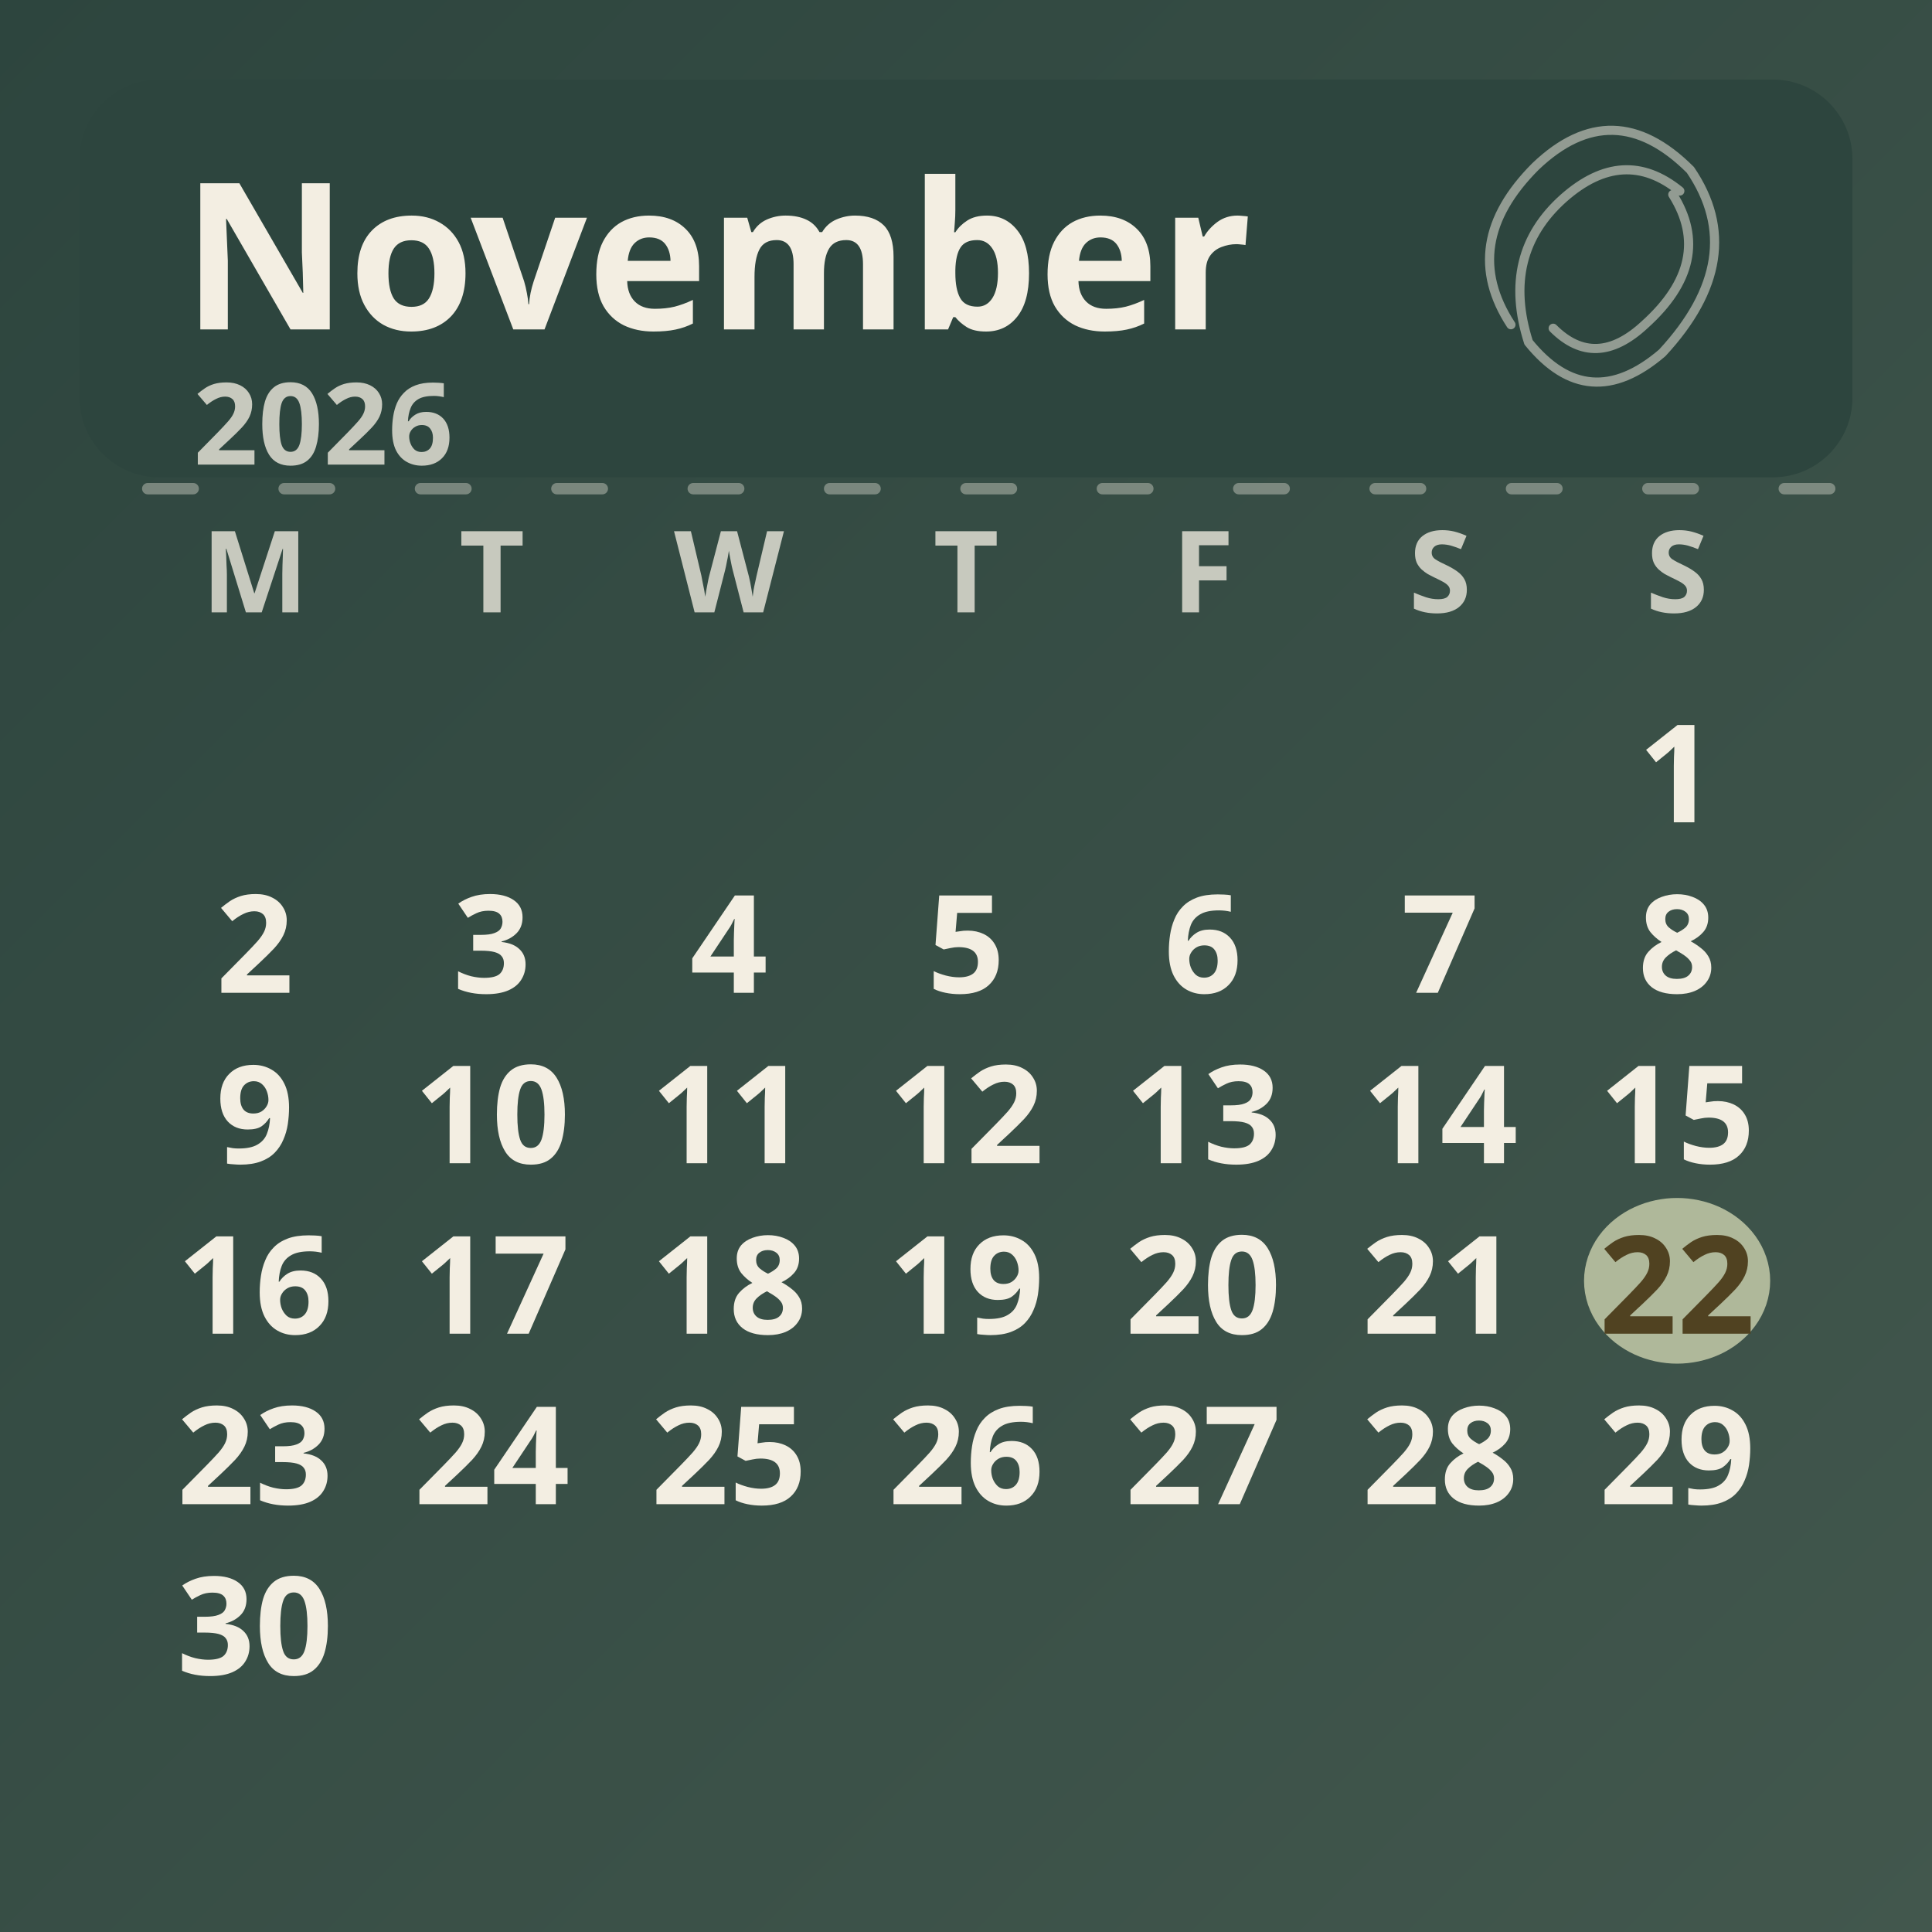
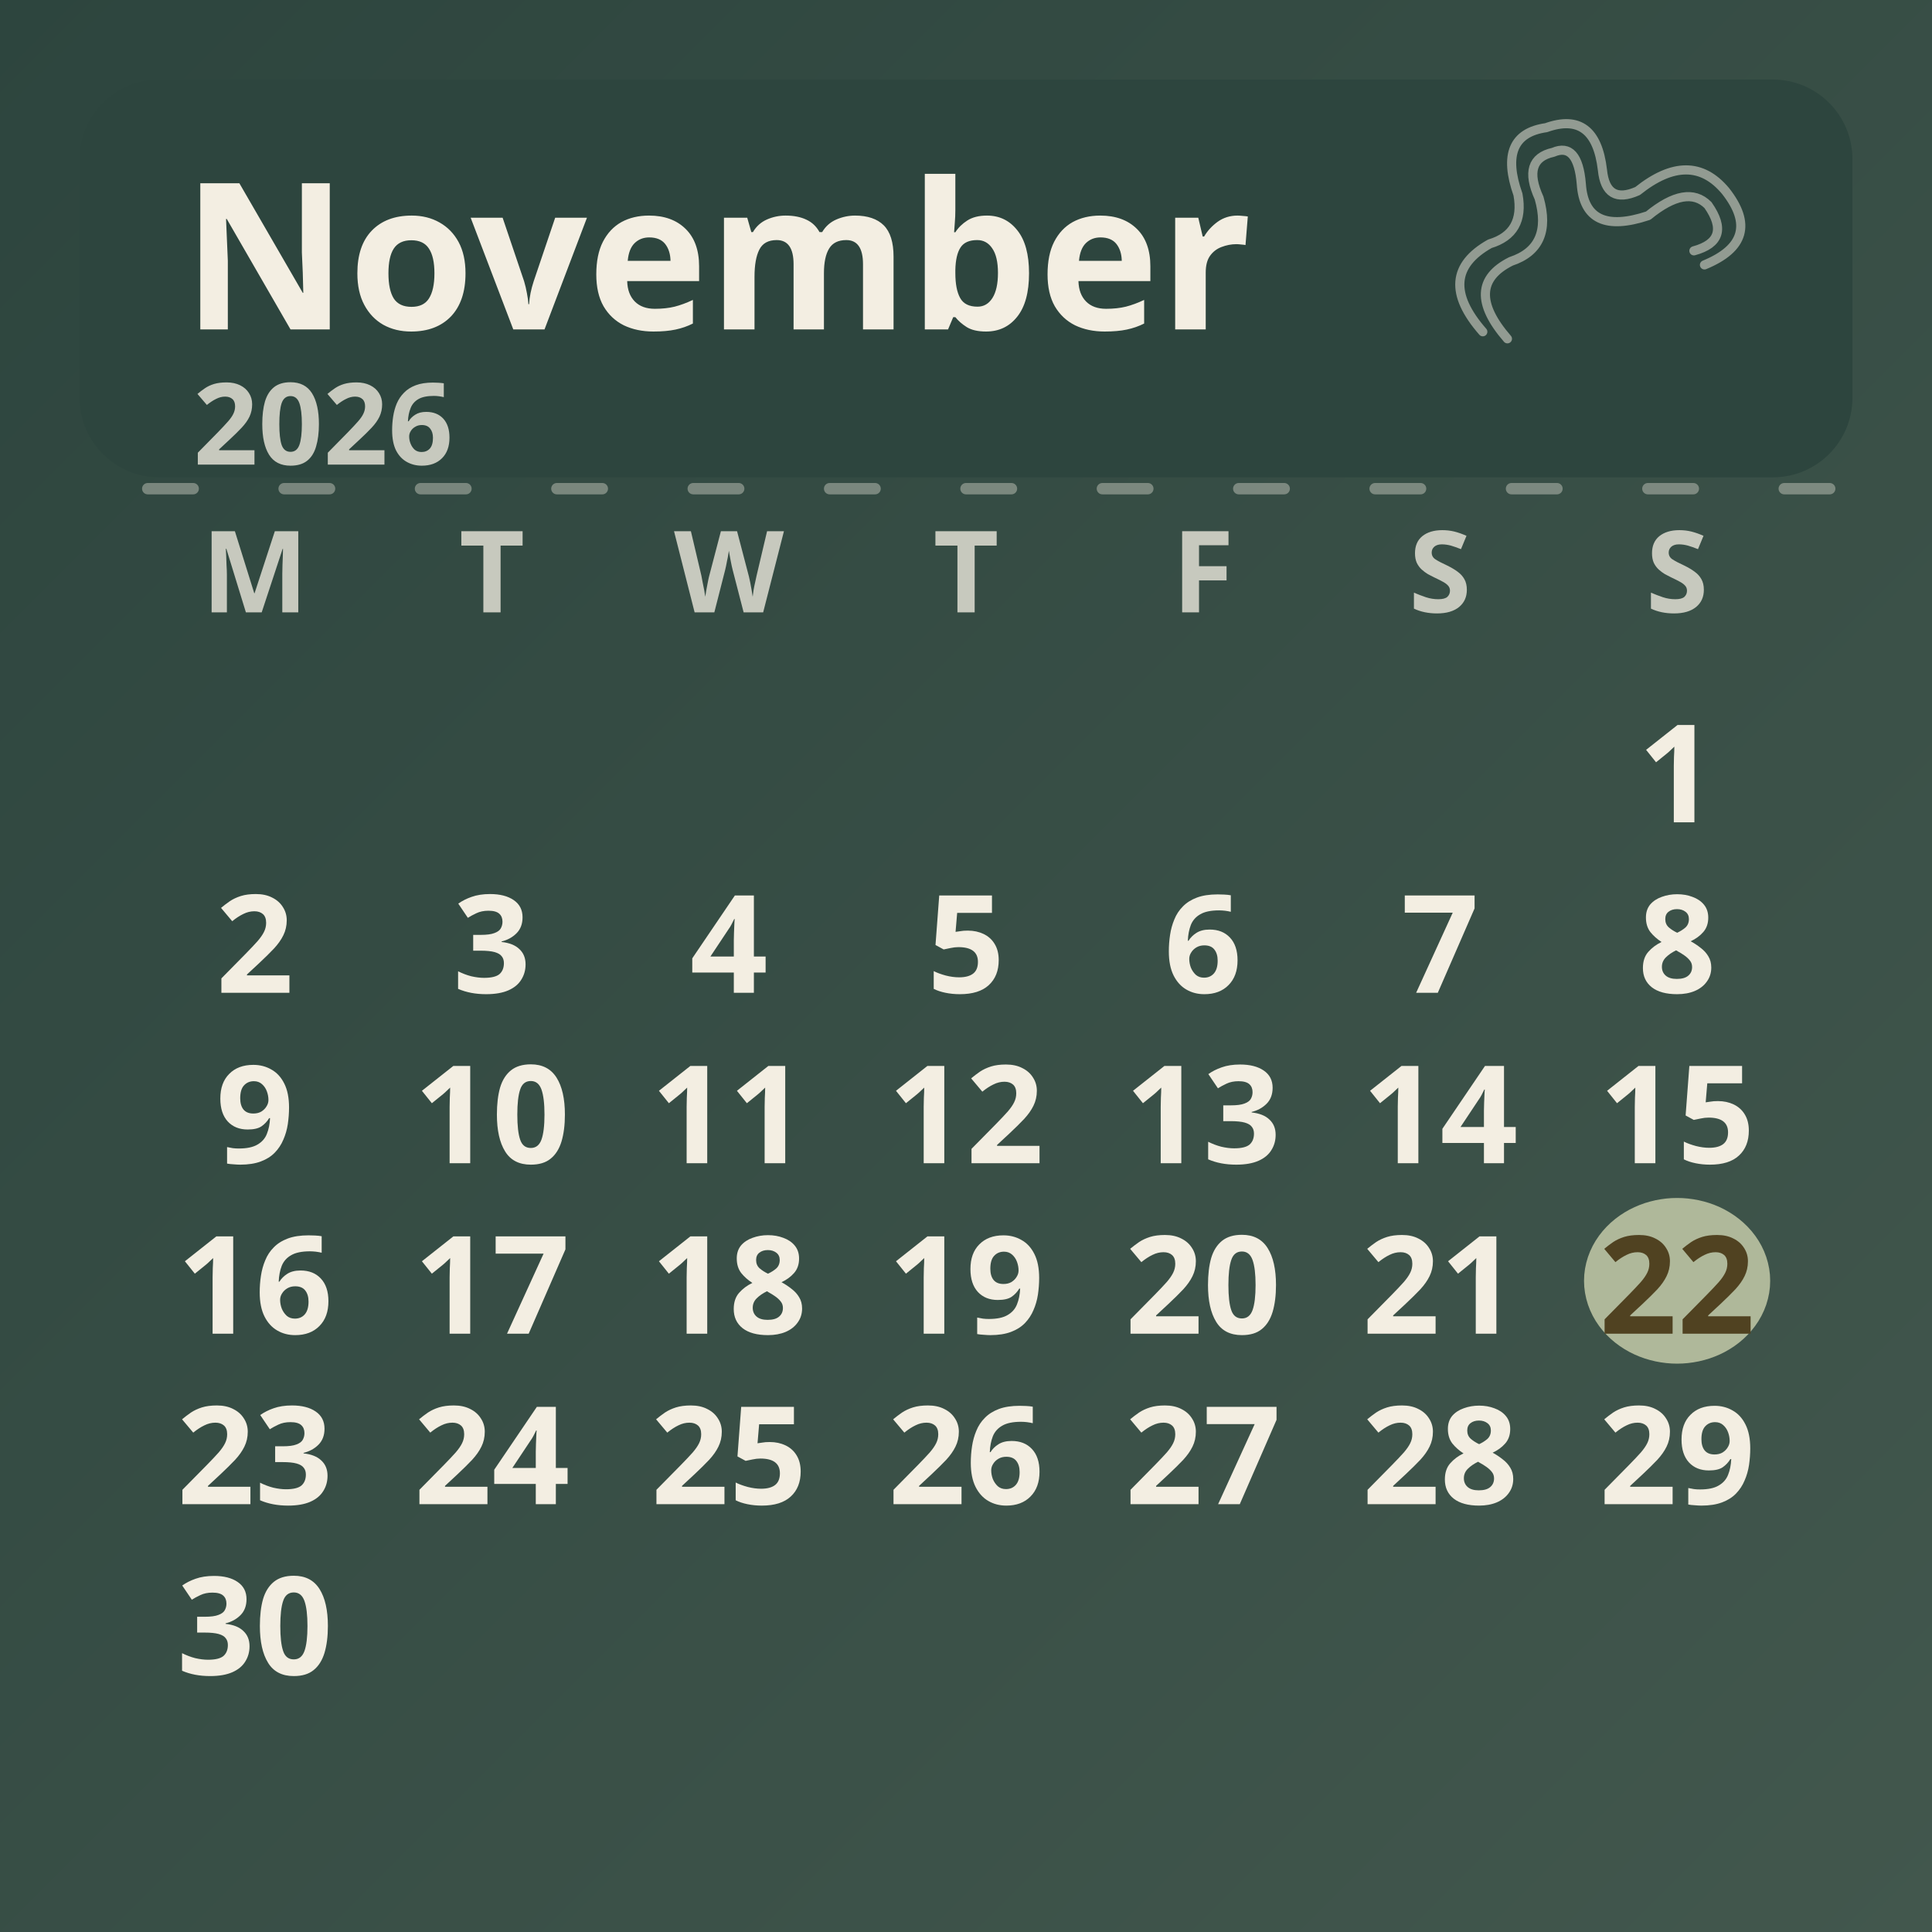
<svg xmlns="http://www.w3.org/2000/svg" width="170" height="170" viewBox="0 0 170 170">
  <defs>
    <linearGradient id="paint" x1="0" y1="0" x2="1" y2="1">
      <stop stop-color="#2D453E" />
      <stop offset="1" stop-color="#42574D" />
    </linearGradient>
  </defs>
  <rect width="170" height="170" fill="url(#paint)" />
  <g font-family="ui-rounded,system-ui,sans-serif" style="font-variant-numeric:tabular-nums">
    <rect x="7" y="7" width="156" height="35" rx="7" fill="#2D453E" opacity="1" />
    <line x1="13" y1="43" x2="17" y2="43" stroke="#C7C9BE" opacity="0.48" stroke-width="1" stroke-linecap="round" />
    <line x1="25" y1="43" x2="29" y2="43" stroke="#C7C9BE" opacity="0.48" stroke-width="1" stroke-linecap="round" />
    <line x1="37" y1="43" x2="41" y2="43" stroke="#C7C9BE" opacity="0.48" stroke-width="1" stroke-linecap="round" />
    <line x1="49" y1="43" x2="53" y2="43" stroke="#C7C9BE" opacity="0.48" stroke-width="1" stroke-linecap="round" />
    <line x1="61" y1="43" x2="65" y2="43" stroke="#C7C9BE" opacity="0.48" stroke-width="1" stroke-linecap="round" />
    <line x1="73" y1="43" x2="77" y2="43" stroke="#C7C9BE" opacity="0.48" stroke-width="1" stroke-linecap="round" />
    <line x1="85" y1="43" x2="89" y2="43" stroke="#C7C9BE" opacity="0.48" stroke-width="1" stroke-linecap="round" />
    <line x1="97" y1="43" x2="101" y2="43" stroke="#C7C9BE" opacity="0.48" stroke-width="1" stroke-linecap="round" />
    <line x1="109" y1="43" x2="113" y2="43" stroke="#C7C9BE" opacity="0.48" stroke-width="1" stroke-linecap="round" />
    <line x1="121" y1="43" x2="125" y2="43" stroke="#C7C9BE" opacity="0.48" stroke-width="1" stroke-linecap="round" />
    <line x1="133" y1="43" x2="137" y2="43" stroke="#C7C9BE" opacity="0.48" stroke-width="1" stroke-linecap="round" />
    <line x1="145" y1="43" x2="149" y2="43" stroke="#C7C9BE" opacity="0.48" stroke-width="1" stroke-linecap="round" />
    <line x1="157" y1="43" x2="161" y2="43" stroke="#C7C9BE" opacity="0.48" stroke-width="1" stroke-linecap="round" />
-     <path d="M 24 68 Q 9 45 31 23 Q 53 2 75 24 M 29 73 Q 21 48 39 32 Q 56 17 72 30 M 75 24 Q 92 49 67 76 Q 46 94 29 73 M 70 31 Q 82 50 62 68 Q 48 81 36 69" transform="translate(125.52 7.52) scale(0.3096 0.3096)" fill="none" stroke="#C7C9BE" stroke-width="2.6" stroke-linecap="round" stroke-linejoin="round" opacity="0.65" />
+     <path d="M 16 70 Q 2 54 18 45 Q 28 42 26 31 Q 20 14 34 12 Q 48 7 50 24 Q 51 34 60 30 Q 75 18 85 30 Q 96 44 79 51 M 23 72 Q 10 57 24 50 Q 36 46 32 32 Q 27 21 36 19 Q 43 16 44 28 Q 45 43 63 37 Q 74 28 80 34 Q 87 44 76 47" transform="translate(125.52 7.52) scale(0.3096 0.3096)" fill="none" stroke="#C7C9BE" stroke-width="2.6" stroke-linecap="round" stroke-linejoin="round" opacity="0.65" />
    <text x="16" y="22" font-size="18" font-weight="700" fill="#F3EEE2" text-anchor="start" dominant-baseline="central" alignment-baseline="central">November</text>
    <text x="17" y="37" font-size="10" font-weight="600" fill="#C7C9BE" text-anchor="start" dominant-baseline="central" alignment-baseline="central">2026</text>
    <text x="22.429" y="50" font-size="10" font-weight="600" fill="#C7C9BE" text-anchor="middle" dominant-baseline="central" alignment-baseline="central">M</text>
    <text x="43.286" y="50" font-size="10" font-weight="600" fill="#C7C9BE" text-anchor="middle" dominant-baseline="central" alignment-baseline="central">T</text>
    <text x="64.143" y="50" font-size="10" font-weight="600" fill="#C7C9BE" text-anchor="middle" dominant-baseline="central" alignment-baseline="central">W</text>
    <text x="85" y="50" font-size="10" font-weight="600" fill="#C7C9BE" text-anchor="middle" dominant-baseline="central" alignment-baseline="central">T</text>
    <text x="105.857" y="50" font-size="10" font-weight="600" fill="#C7C9BE" text-anchor="middle" dominant-baseline="central" alignment-baseline="central">F</text>
    <text x="126.714" y="50" font-size="10" font-weight="600" fill="#C7C9BE" text-anchor="middle" dominant-baseline="central" alignment-baseline="central">S</text>
    <text x="147.571" y="50" font-size="10" font-weight="600" fill="#C7C9BE" text-anchor="middle" dominant-baseline="central" alignment-baseline="central">S</text>
    <text x="147.571" y="67.7" font-size="12" font-weight="550" fill="#F3EEE2" text-anchor="middle" dominant-baseline="central" alignment-baseline="central">1</text>
    <text x="22.429" y="82.7" font-size="12" font-weight="550" fill="#F3EEE2" text-anchor="middle" dominant-baseline="central" alignment-baseline="central">2</text>
    <text x="43.286" y="82.7" font-size="12" font-weight="550" fill="#F3EEE2" text-anchor="middle" dominant-baseline="central" alignment-baseline="central">3</text>
    <text x="64.143" y="82.7" font-size="12" font-weight="550" fill="#F3EEE2" text-anchor="middle" dominant-baseline="central" alignment-baseline="central">4</text>
    <text x="85" y="82.7" font-size="12" font-weight="550" fill="#F3EEE2" text-anchor="middle" dominant-baseline="central" alignment-baseline="central">5</text>
    <text x="105.857" y="82.7" font-size="12" font-weight="550" fill="#F3EEE2" text-anchor="middle" dominant-baseline="central" alignment-baseline="central">6</text>
    <text x="126.714" y="82.7" font-size="12" font-weight="550" fill="#F3EEE2" text-anchor="middle" dominant-baseline="central" alignment-baseline="central">7</text>
    <text x="147.571" y="82.7" font-size="12" font-weight="550" fill="#F3EEE2" text-anchor="middle" dominant-baseline="central" alignment-baseline="central">8</text>
    <text x="22.429" y="97.7" font-size="12" font-weight="550" fill="#F3EEE2" text-anchor="middle" dominant-baseline="central" alignment-baseline="central">9</text>
    <text x="43.286" y="97.7" font-size="12" font-weight="550" fill="#F3EEE2" text-anchor="middle" dominant-baseline="central" alignment-baseline="central">10</text>
    <text x="64.143" y="97.7" font-size="12" font-weight="550" fill="#F3EEE2" text-anchor="middle" dominant-baseline="central" alignment-baseline="central">11</text>
    <text x="85" y="97.7" font-size="12" font-weight="550" fill="#F3EEE2" text-anchor="middle" dominant-baseline="central" alignment-baseline="central">12</text>
    <text x="105.857" y="97.7" font-size="12" font-weight="550" fill="#F3EEE2" text-anchor="middle" dominant-baseline="central" alignment-baseline="central">13</text>
    <text x="126.714" y="97.7" font-size="12" font-weight="550" fill="#F3EEE2" text-anchor="middle" dominant-baseline="central" alignment-baseline="central">14</text>
    <text x="147.571" y="97.7" font-size="12" font-weight="550" fill="#F3EEE2" text-anchor="middle" dominant-baseline="central" alignment-baseline="central">15</text>
    <text x="22.429" y="112.7" font-size="12" font-weight="550" fill="#F3EEE2" text-anchor="middle" dominant-baseline="central" alignment-baseline="central">16</text>
    <text x="43.286" y="112.7" font-size="12" font-weight="550" fill="#F3EEE2" text-anchor="middle" dominant-baseline="central" alignment-baseline="central">17</text>
    <text x="64.143" y="112.7" font-size="12" font-weight="550" fill="#F3EEE2" text-anchor="middle" dominant-baseline="central" alignment-baseline="central">18</text>
    <text x="85" y="112.7" font-size="12" font-weight="550" fill="#F3EEE2" text-anchor="middle" dominant-baseline="central" alignment-baseline="central">19</text>
    <text x="105.857" y="112.7" font-size="12" font-weight="550" fill="#F3EEE2" text-anchor="middle" dominant-baseline="central" alignment-baseline="central">20</text>
    <text x="126.714" y="112.7" font-size="12" font-weight="550" fill="#F3EEE2" text-anchor="middle" dominant-baseline="central" alignment-baseline="central">21</text>
    <path d="M 95.5 50 L 95.38 52.97 L 95.01 55.93 L 94.4 58.83 L 93.57 61.67 L 92.51 64.43 L 91.25 67.09 L 89.8 69.63 L 88.17 72.04 L 86.39 74.31 L 84.46 76.44 L 82.41 78.42 L 80.25 80.25 L 78 81.92 L 75.66 83.44 L 73.26 84.81 L 70.8 86.02 L 68.29 87.08 L 65.74 88 L 63.16 88.76 L 60.55 89.39 L 57.93 89.87 L 55.3 90.22 L 52.65 90.43 L 50 90.5 L 47.35 90.43 L 44.7 90.22 L 42.07 89.87 L 39.45 89.39 L 36.84 88.76 L 34.26 88 L 31.71 87.08 L 29.2 86.02 L 26.74 84.81 L 24.34 83.44 L 22 81.92 L 19.75 80.25 L 17.59 78.42 L 15.54 76.44 L 13.61 74.31 L 11.83 72.04 L 10.2 69.63 L 8.75 67.09 L 7.49 64.43 L 6.43 61.67 L 5.6 58.83 L 4.99 55.93 L 4.62 52.97 L 4.5 50 L 4.62 47.03 L 4.99 44.07 L 5.6 41.17 L 6.43 38.33 L 7.49 35.57 L 8.75 32.91 L 10.2 30.37 L 11.83 27.96 L 13.61 25.69 L 15.54 23.56 L 17.59 21.58 L 19.75 19.75 L 22 18.08 L 24.34 16.56 L 26.74 15.19 L 29.2 13.98 L 31.71 12.92 L 34.26 12 L 36.84 11.24 L 39.45 10.61 L 42.07 10.13 L 44.7 9.78 L 47.35 9.57 L 50 9.51 L 52.65 9.57 L 55.3 9.78 L 57.93 10.13 L 60.55 10.61 L 63.16 11.24 L 65.74 12 L 68.29 12.92 L 70.8 13.98 L 73.26 15.19 L 75.66 16.56 L 78 18.08 L 80.25 19.75 L 82.41 21.58 L 84.46 23.56 L 86.39 25.69 L 88.17 27.96 L 89.8 30.37 L 91.25 32.91 L 92.51 35.57 L 93.57 38.33 L 94.4 41.17 L 95.01 44.07 L 95.38 47.03 Z" transform="translate(138.5714 103.7) scale(0.18 0.18)" fill="#AFB89A" opacity="1" />
    <text x="147.571" y="112.7" font-size="12" font-weight="700" fill="#504221" text-anchor="middle" dominant-baseline="central" alignment-baseline="central">22</text>
    <text x="22.429" y="127.7" font-size="12" font-weight="550" fill="#F3EEE2" text-anchor="middle" dominant-baseline="central" alignment-baseline="central">23</text>
    <text x="43.286" y="127.7" font-size="12" font-weight="550" fill="#F3EEE2" text-anchor="middle" dominant-baseline="central" alignment-baseline="central">24</text>
    <text x="64.143" y="127.7" font-size="12" font-weight="550" fill="#F3EEE2" text-anchor="middle" dominant-baseline="central" alignment-baseline="central">25</text>
    <text x="85" y="127.7" font-size="12" font-weight="550" fill="#F3EEE2" text-anchor="middle" dominant-baseline="central" alignment-baseline="central">26</text>
    <text x="105.857" y="127.7" font-size="12" font-weight="550" fill="#F3EEE2" text-anchor="middle" dominant-baseline="central" alignment-baseline="central">27</text>
    <text x="126.714" y="127.7" font-size="12" font-weight="550" fill="#F3EEE2" text-anchor="middle" dominant-baseline="central" alignment-baseline="central">28</text>
    <text x="147.571" y="127.7" font-size="12" font-weight="550" fill="#F3EEE2" text-anchor="middle" dominant-baseline="central" alignment-baseline="central">29</text>
    <text x="22.429" y="142.7" font-size="12" font-weight="550" fill="#F3EEE2" text-anchor="middle" dominant-baseline="central" alignment-baseline="central">30</text>
  </g>
</svg>
